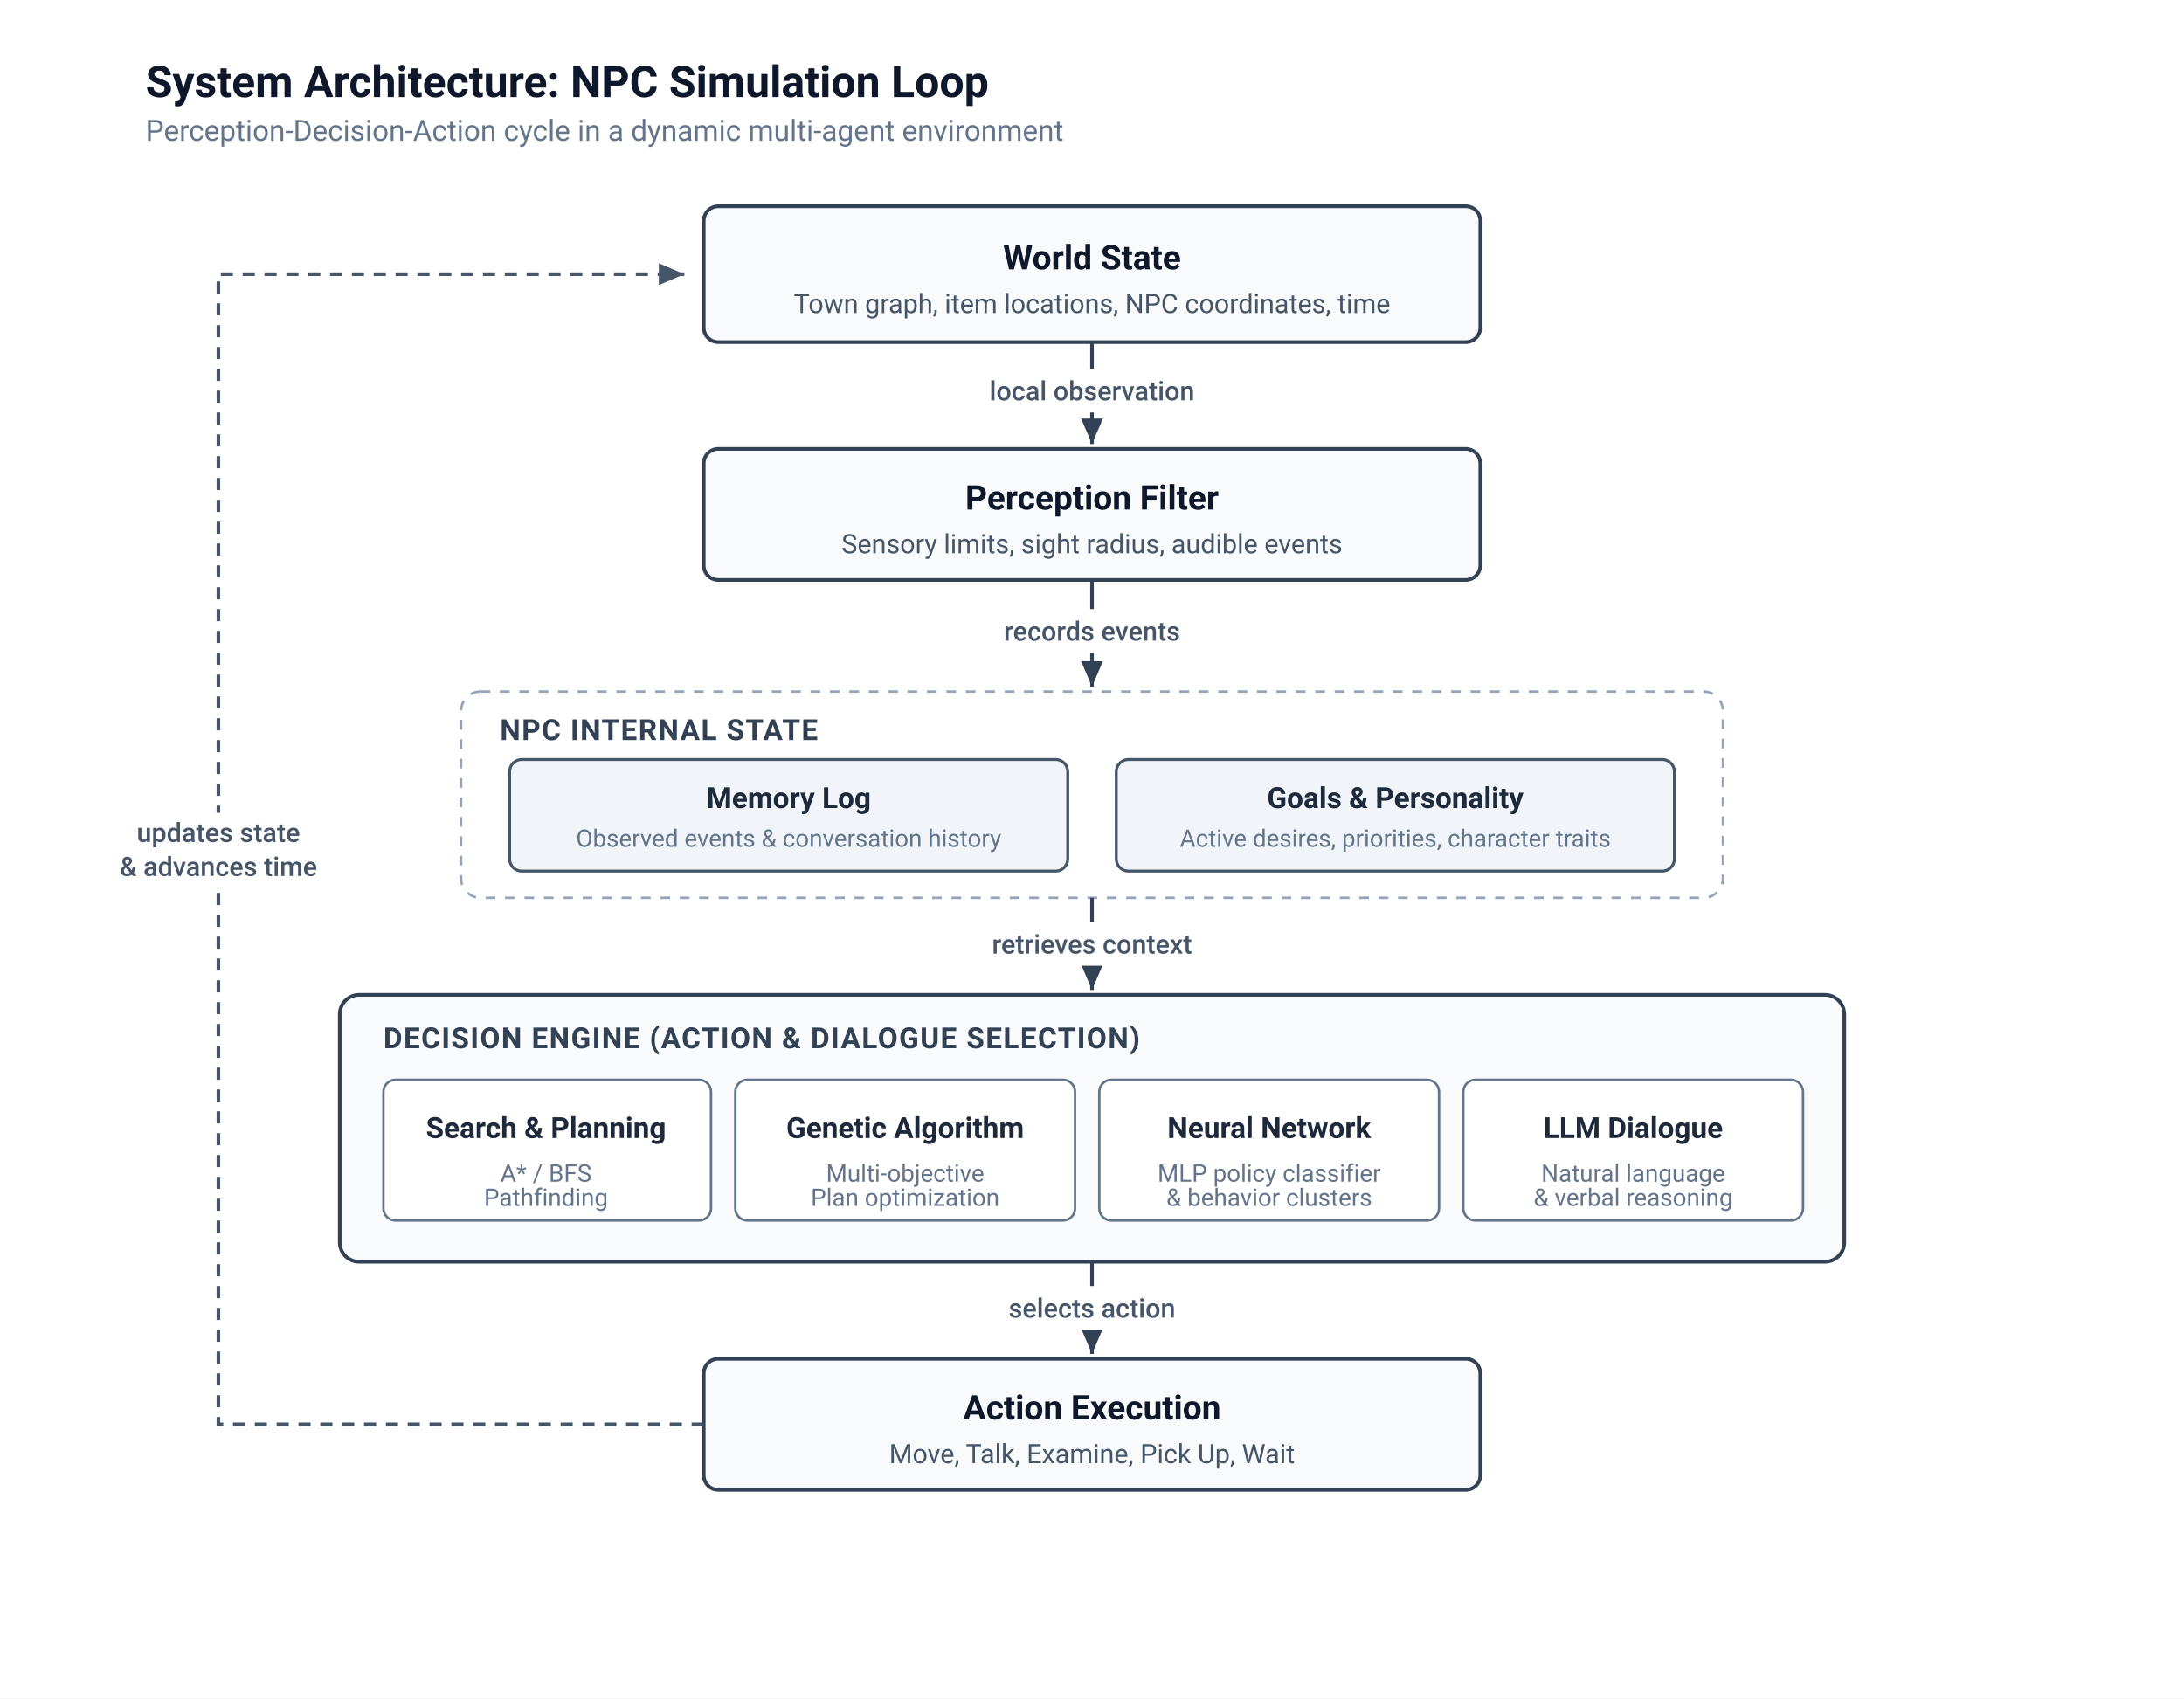
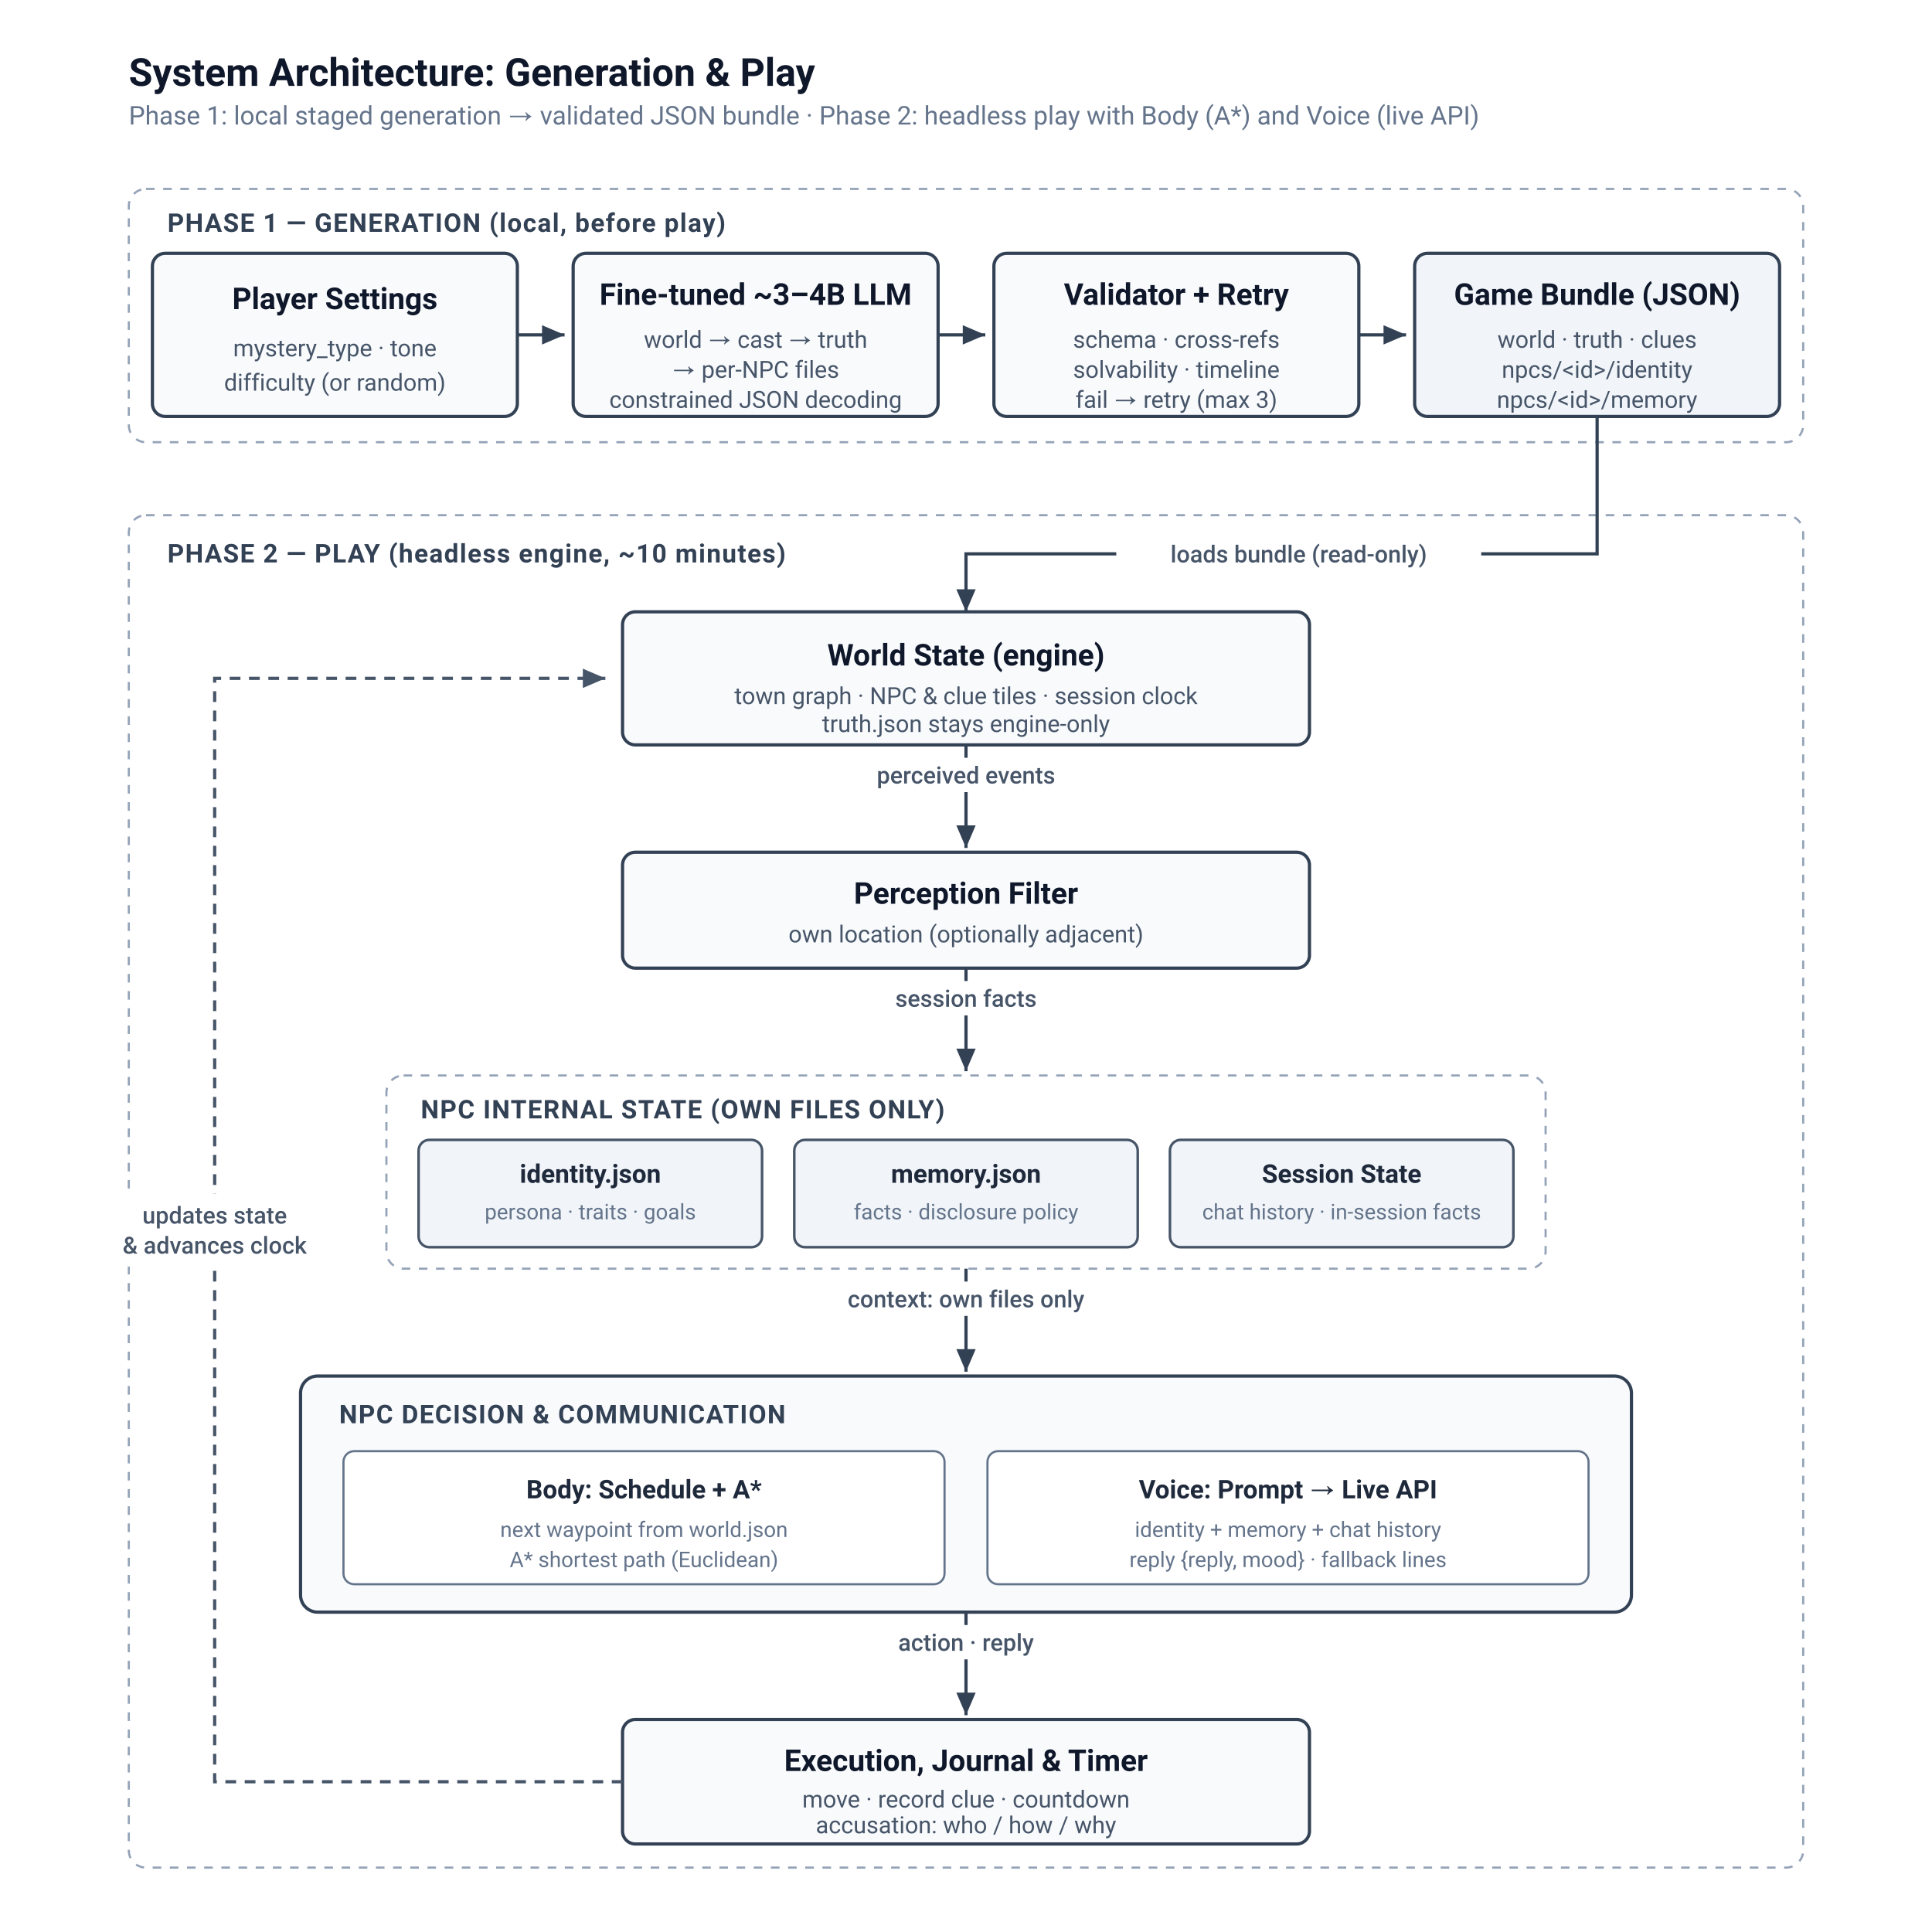
- <svg xmlns="http://www.w3.org/2000/svg" viewBox="0 0 900 700" width="100%" height="100%">
+ <svg xmlns="http://www.w3.org/2000/svg" viewBox="0 0 900 900" width="100%" height="100%">
  <defs>
    <marker id="arrow" markerWidth="8" markerHeight="8" refX="7" refY="4" orient="auto">
      <path d="M0,1 L7,4 L0,7 Z" fill="#334155" />
    </marker>
    <marker id="arrowLoop" markerWidth="8" markerHeight="8" refX="7" refY="4" orient="auto">
      <path d="M0,1 L7,4 L0,7 Z" fill="#475569" />
    </marker>
  </defs>
  <style>
    .diagram-title { font-family: -apple-system, BlinkMacSystemFont, 'Segoe UI', Roboto, Helvetica, Arial, sans-serif; font-size: 18px; font-weight: 700; fill: #0f172a; }
    .diagram-sub { font-family: -apple-system, BlinkMacSystemFont, 'Segoe UI', Roboto, Helvetica, Arial, sans-serif; font-size: 12px; fill: #64748b; }
    .node-title { font-family: -apple-system, BlinkMacSystemFont, 'Segoe UI', Roboto, Helvetica, Arial, sans-serif; font-size: 14px; font-weight: 600; fill: #0f172a; text-anchor: middle; }
    .node-sub { font-family: -apple-system, BlinkMacSystemFont, 'Segoe UI', Roboto, Helvetica, Arial, sans-serif; font-size: 11px; fill: #475569; text-anchor: middle; }
    .sub-node-title { font-family: -apple-system, BlinkMacSystemFont, 'Segoe UI', Roboto, Helvetica, Arial, sans-serif; font-size: 12px; font-weight: 600; fill: #1e293b; text-anchor: middle; }
    .sub-node-sub { font-family: -apple-system, BlinkMacSystemFont, 'Segoe UI', Roboto, Helvetica, Arial, sans-serif; font-size: 10px; fill: #64748b; text-anchor: middle; }
    .edge-label { font-family: -apple-system, BlinkMacSystemFont, 'Segoe UI', Roboto, Helvetica, Arial, sans-serif; font-size: 11px; font-weight: 500; fill: #475569; text-anchor: middle; }
    .container-title { font-family: -apple-system, BlinkMacSystemFont, 'Segoe UI', Roboto, Helvetica, Arial, sans-serif; font-size: 12px; font-weight: 700; fill: #334155; letter-spacing: 0.5px; }
  </style>
-   <rect width="900" height="700" fill="#ffffff" />
+   <rect width="900" height="900" fill="#ffffff" />
  <g transform="translate(60, 40)">
-     <text x="0" y="0" class="diagram-title">System Architecture: NPC Simulation Loop</text>
-     <text x="0" y="18" class="diagram-sub">Perception-Decision-Action cycle in a dynamic multi-agent environment</text>
+     <text x="0" y="0" class="diagram-title">System Architecture: Generation &amp; Play</text>
+     <text x="0" y="18" class="diagram-sub">Phase 1: local staged generation → validated JSON bundle · Phase 2: headless play with Body (A*) and Voice (live API)</text>
  </g>
-   <g transform="translate(290, 85)">
-     <rect x="0" y="0" width="320" height="56" rx="6" fill="#f8fafc" stroke="#334155" stroke-width="1.5" />
-     <text x="160" y="26" class="node-title">World State</text>
-     <text x="160" y="44" class="node-sub">Town graph, item locations, NPC coordinates, time</text>
-   </g>
-   <line x1="450" y1="141" x2="450" y2="183" stroke="#334155" stroke-width="1.5" marker-end="url(#arrow)" />
-   <rect x="390" y="152" width="120" height="18" fill="#ffffff" />
-   <text x="450" y="165" class="edge-label">local observation</text>
-   <g transform="translate(290, 185)">
-     <rect x="0" y="0" width="320" height="54" rx="6" fill="#f8fafc" stroke="#334155" stroke-width="1.5" />
-     <text x="160" y="25" class="node-title">Perception Filter</text>
-     <text x="160" y="43" class="node-sub">Sensory limits, sight radius, audible events</text>
-   </g>
-   <line x1="450" y1="239" x2="450" y2="283" stroke="#334155" stroke-width="1.5" marker-end="url(#arrow)" />
-   <rect x="390" y="251" width="120" height="18" fill="#ffffff" />
-   <text x="450" y="264" class="edge-label">records events</text>
-   <g transform="translate(190, 285)">
-     <rect x="0" y="0" width="520" height="85" rx="8" fill="#ffffff" stroke="#94a3b8" stroke-width="1" stroke-dasharray="4,4" />
-     <text x="16" y="20" class="container-title">NPC INTERNAL STATE</text>
-     <g transform="translate(20, 28)">
-       <rect x="0" y="0" width="230" height="46" rx="5" fill="#f1f5f9" stroke="#475569" stroke-width="1.2" />
-       <text x="115" y="20" class="sub-node-title">Memory Log</text>
-       <text x="115" y="36" class="sub-node-sub">Observed events &amp; conversation history</text>
+   <g transform="translate(60, 88)">
+     <rect x="0" y="0" width="780" height="118" rx="8" fill="#ffffff" stroke="#94a3b8" stroke-width="1" stroke-dasharray="4,4" />
+     <text x="18" y="20" class="container-title">PHASE 1 — GENERATION (local, before play)</text>
+     <g transform="translate(11, 30)">
+       <rect x="0" y="0" width="170" height="76" rx="6" fill="#f8fafc" stroke="#334155" stroke-width="1.5" />
+       <text x="85" y="26" class="node-title">Player Settings</text>
+       <text x="85" y="48" class="node-sub">mystery_type · tone</text>
+       <text x="85" y="64" class="node-sub">difficulty (or random)</text>
    </g>
-     <g transform="translate(270, 28)">
-       <rect x="0" y="0" width="230" height="46" rx="5" fill="#f1f5f9" stroke="#475569" stroke-width="1.2" />
-       <text x="115" y="20" class="sub-node-title">Goals &amp; Personality</text>
-       <text x="115" y="36" class="sub-node-sub">Active desires, priorities, character traits</text>
+     <line x1="181" y1="68" x2="203" y2="68" stroke="#334155" stroke-width="1.5" marker-end="url(#arrow)" />
+     <g transform="translate(207, 30)">
+       <rect x="0" y="0" width="170" height="76" rx="6" fill="#f8fafc" stroke="#334155" stroke-width="1.5" />
+       <text x="85" y="24" class="node-title">Fine-tuned ~3–4B LLM</text>
+       <text x="85" y="44" class="node-sub">world → cast → truth</text>
+       <text x="85" y="58" class="node-sub">→ per-NPC files</text>
+       <text x="85" y="72" class="node-sub">constrained JSON decoding</text>
+     </g>
+     <line x1="377" y1="68" x2="399" y2="68" stroke="#334155" stroke-width="1.5" marker-end="url(#arrow)" />
+     <g transform="translate(403, 30)">
+       <rect x="0" y="0" width="170" height="76" rx="6" fill="#f8fafc" stroke="#334155" stroke-width="1.5" />
+       <text x="85" y="24" class="node-title">Validator + Retry</text>
+       <text x="85" y="44" class="node-sub">schema · cross-refs</text>
+       <text x="85" y="58" class="node-sub">solvability · timeline</text>
+       <text x="85" y="72" class="node-sub">fail → retry (max 3)</text>
+     </g>
+     <line x1="573" y1="68" x2="595" y2="68" stroke="#334155" stroke-width="1.5" marker-end="url(#arrow)" />
+     <g transform="translate(599, 30)">
+       <rect x="0" y="0" width="170" height="76" rx="6" fill="#f1f5f9" stroke="#334155" stroke-width="1.5" />
+       <text x="85" y="24" class="node-title">Game Bundle (JSON)</text>
+       <text x="85" y="44" class="node-sub">world · truth · clues</text>
+       <text x="85" y="58" class="node-sub">npcs/&lt;id&gt;/identity</text>
+       <text x="85" y="72" class="node-sub">npcs/&lt;id&gt;/memory</text>
    </g>
  </g>
-   <line x1="450" y1="370" x2="450" y2="408" stroke="#334155" stroke-width="1.5" marker-end="url(#arrow)" />
-   <rect x="385" y="380" width="130" height="18" fill="#ffffff" />
-   <text x="450" y="393" class="edge-label">retrieves context</text>
-   <g transform="translate(140, 410)">
-     <rect x="0" y="0" width="620" height="110" rx="8" fill="#f8fafc" stroke="#334155" stroke-width="1.5" />
-     <text x="18" y="22" class="container-title">DECISION ENGINE (ACTION &amp; DIALOGUE SELECTION)</text>
-     <g transform="translate(18, 35)">
-       <rect x="0" y="0" width="135" height="58" rx="5" fill="#ffffff" stroke="#64748b" stroke-width="1" />
-       <text x="67" y="24" class="sub-node-title">Search &amp; Planning</text>
-       <text x="67" y="42" class="sub-node-sub">A* / BFS</text>
-       <text x="67" y="52" class="sub-node-sub">Pathfinding</text>
+   <g transform="translate(60, 240)">
+     <rect x="0" y="0" width="780" height="630" rx="8" fill="#ffffff" stroke="#94a3b8" stroke-width="1" stroke-dasharray="4,4" />
+     <text x="18" y="22" class="container-title">PHASE 2 — PLAY (headless engine, ~10 minutes)</text>
+   </g>
+   <path d="M 744 194 V 258 H 450 V 285" fill="none" stroke="#334155" stroke-width="1.5" marker-end="url(#arrow)" />
+   <rect x="520" y="250" width="170" height="16" fill="#ffffff" />
+   <text x="605" y="262" class="edge-label">loads bundle (read-only)</text>
+   <g transform="translate(290, 285)">
+     <rect x="0" y="0" width="320" height="62" rx="6" fill="#f8fafc" stroke="#334155" stroke-width="1.5" />
+     <text x="160" y="25" class="node-title">World State (engine)</text>
+     <text x="160" y="43" class="node-sub">town graph · NPC &amp; clue tiles · session clock</text>
+     <text x="160" y="56" class="node-sub">truth.json stays engine-only</text>
+   </g>
+   <line x1="450" y1="347" x2="450" y2="395" stroke="#334155" stroke-width="1.5" marker-end="url(#arrow)" />
+   <rect x="390" y="353" width="120" height="16" fill="#ffffff" />
+   <text x="450" y="365" class="edge-label">perceived events</text>
+   <g transform="translate(290, 397)">
+     <rect x="0" y="0" width="320" height="54" rx="6" fill="#f8fafc" stroke="#334155" stroke-width="1.5" />
+     <text x="160" y="24" class="node-title">Perception Filter</text>
+     <text x="160" y="42" class="node-sub">own location (optionally adjacent)</text>
+   </g>
+   <line x1="450" y1="451" x2="450" y2="499" stroke="#334155" stroke-width="1.5" marker-end="url(#arrow)" />
+   <rect x="390" y="457" width="120" height="16" fill="#ffffff" />
+   <text x="450" y="469" class="edge-label">session facts</text>
+   <g transform="translate(180, 501)">
+     <rect x="0" y="0" width="540" height="90" rx="8" fill="#ffffff" stroke="#94a3b8" stroke-width="1" stroke-dasharray="4,4" />
+     <text x="16" y="20" class="container-title">NPC INTERNAL STATE (OWN FILES ONLY)</text>
+     <g transform="translate(15, 30)">
+       <rect x="0" y="0" width="160" height="50" rx="5" fill="#f1f5f9" stroke="#475569" stroke-width="1.2" />
+       <text x="80" y="20" class="sub-node-title">identity.json</text>
+       <text x="80" y="37" class="sub-node-sub">persona · traits · goals</text>
    </g>
-     <g transform="translate(163, 35)">
-       <rect x="0" y="0" width="140" height="58" rx="5" fill="#ffffff" stroke="#64748b" stroke-width="1" />
-       <text x="70" y="24" class="sub-node-title">Genetic Algorithm</text>
-       <text x="70" y="42" class="sub-node-sub">Multi-objective</text>
-       <text x="70" y="52" class="sub-node-sub">Plan optimization</text>
+     <g transform="translate(190, 30)">
+       <rect x="0" y="0" width="160" height="50" rx="5" fill="#f1f5f9" stroke="#475569" stroke-width="1.2" />
+       <text x="80" y="20" class="sub-node-title">memory.json</text>
+       <text x="80" y="37" class="sub-node-sub">facts · disclosure policy</text>
    </g>
-     <g transform="translate(313, 35)">
-       <rect x="0" y="0" width="140" height="58" rx="5" fill="#ffffff" stroke="#64748b" stroke-width="1" />
-       <text x="70" y="24" class="sub-node-title">Neural Network</text>
-       <text x="70" y="42" class="sub-node-sub">MLP policy classifier</text>
-       <text x="70" y="52" class="sub-node-sub">&amp; behavior clusters</text>
-     </g>
-     <g transform="translate(463, 35)">
-       <rect x="0" y="0" width="140" height="58" rx="5" fill="#ffffff" stroke="#64748b" stroke-width="1" />
-       <text x="70" y="24" class="sub-node-title">LLM Dialogue</text>
-       <text x="70" y="42" class="sub-node-sub">Natural language</text>
-       <text x="70" y="52" class="sub-node-sub">&amp; verbal reasoning</text>
+     <g transform="translate(365, 30)">
+       <rect x="0" y="0" width="160" height="50" rx="5" fill="#f1f5f9" stroke="#475569" stroke-width="1.2" />
+       <text x="80" y="20" class="sub-node-title">Session State</text>
+       <text x="80" y="37" class="sub-node-sub">chat history · in-session facts</text>
    </g>
  </g>
-   <line x1="450" y1="520" x2="450" y2="558" stroke="#334155" stroke-width="1.5" marker-end="url(#arrow)" />
-   <rect x="390" y="530" width="120" height="18" fill="#ffffff" />
-   <text x="450" y="543" class="edge-label">selects action</text>
-   <g transform="translate(290, 560)">
-     <rect x="0" y="0" width="320" height="54" rx="6" fill="#f8fafc" stroke="#334155" stroke-width="1.5" />
-     <text x="160" y="25" class="node-title">Action Execution</text>
-     <text x="160" y="43" class="node-sub">Move, Talk, Examine, Pick Up, Wait</text>
+   <line x1="450" y1="591" x2="450" y2="639" stroke="#334155" stroke-width="1.5" marker-end="url(#arrow)" />
+   <rect x="365" y="597" width="170" height="16" fill="#ffffff" />
+   <text x="450" y="609" class="edge-label">context: own files only</text>
+   <g transform="translate(140, 641)">
+     <rect x="0" y="0" width="620" height="110" rx="8" fill="#f8fafc" stroke="#334155" stroke-width="1.5" />
+     <text x="18" y="22" class="container-title">NPC DECISION &amp; COMMUNICATION</text>
+     <g transform="translate(20, 35)">
+       <rect x="0" y="0" width="280" height="62" rx="5" fill="#ffffff" stroke="#64748b" stroke-width="1" />
+       <text x="140" y="22" class="sub-node-title">Body: Schedule + A*</text>
+       <text x="140" y="40" class="sub-node-sub">next waypoint from world.json</text>
+       <text x="140" y="54" class="sub-node-sub">A* shortest path (Euclidean)</text>
+     </g>
+     <g transform="translate(320, 35)">
+       <rect x="0" y="0" width="280" height="62" rx="5" fill="#ffffff" stroke="#64748b" stroke-width="1" />
+       <text x="140" y="22" class="sub-node-title">Voice: Prompt → Live API</text>
+       <text x="140" y="40" class="sub-node-sub">identity + memory + chat history</text>
+       <text x="140" y="54" class="sub-node-sub">reply {reply, mood} · fallback lines</text>
+     </g>
  </g>
-   <path d="M 290 587 L 90 587 L 90 113 L 282 113" fill="none" stroke="#475569" stroke-width="1.5" stroke-dasharray="5,4" marker-end="url(#arrowLoop)" />
-   <rect x="40" y="335" width="100" height="30" fill="#ffffff" />
-   <text x="90" y="347" class="edge-label">updates state</text>
-   <text x="90" y="361" class="edge-label">&amp; advances time</text>
+   <line x1="450" y1="751" x2="450" y2="799" stroke="#334155" stroke-width="1.5" marker-end="url(#arrow)" />
+   <rect x="385" y="757" width="130" height="16" fill="#ffffff" />
+   <text x="450" y="769" class="edge-label">action · reply</text>
+   <g transform="translate(290, 801)">
+     <rect x="0" y="0" width="320" height="58" rx="6" fill="#f8fafc" stroke="#334155" stroke-width="1.5" />
+     <text x="160" y="24" class="node-title">Execution, Journal &amp; Timer</text>
+     <text x="160" y="41" class="node-sub">move · record clue · countdown</text>
+     <text x="160" y="53" class="node-sub">accusation: who / how / why</text>
+   </g>
+   <path d="M 290 830 L 100 830 L 100 316 L 282 316" fill="none" stroke="#475569" stroke-width="1.5" stroke-dasharray="5,4" marker-end="url(#arrowLoop)" />
+   <rect x="40" y="556" width="120" height="34" fill="#ffffff" />
+   <text x="100" y="570" class="edge-label">updates state</text>
+   <text x="100" y="584" class="edge-label">&amp; advances clock</text>
</svg>
